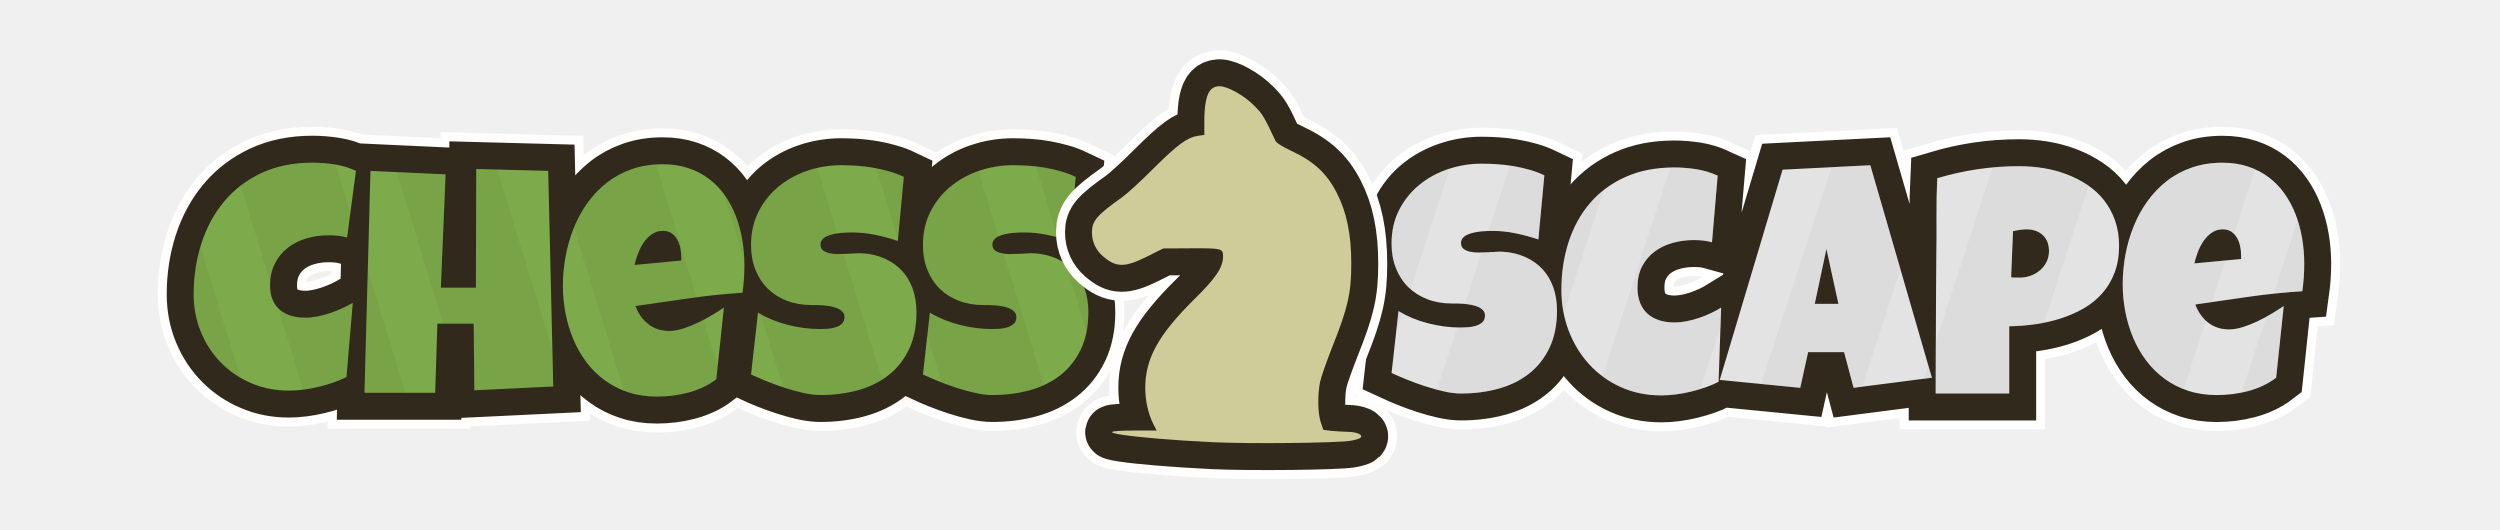
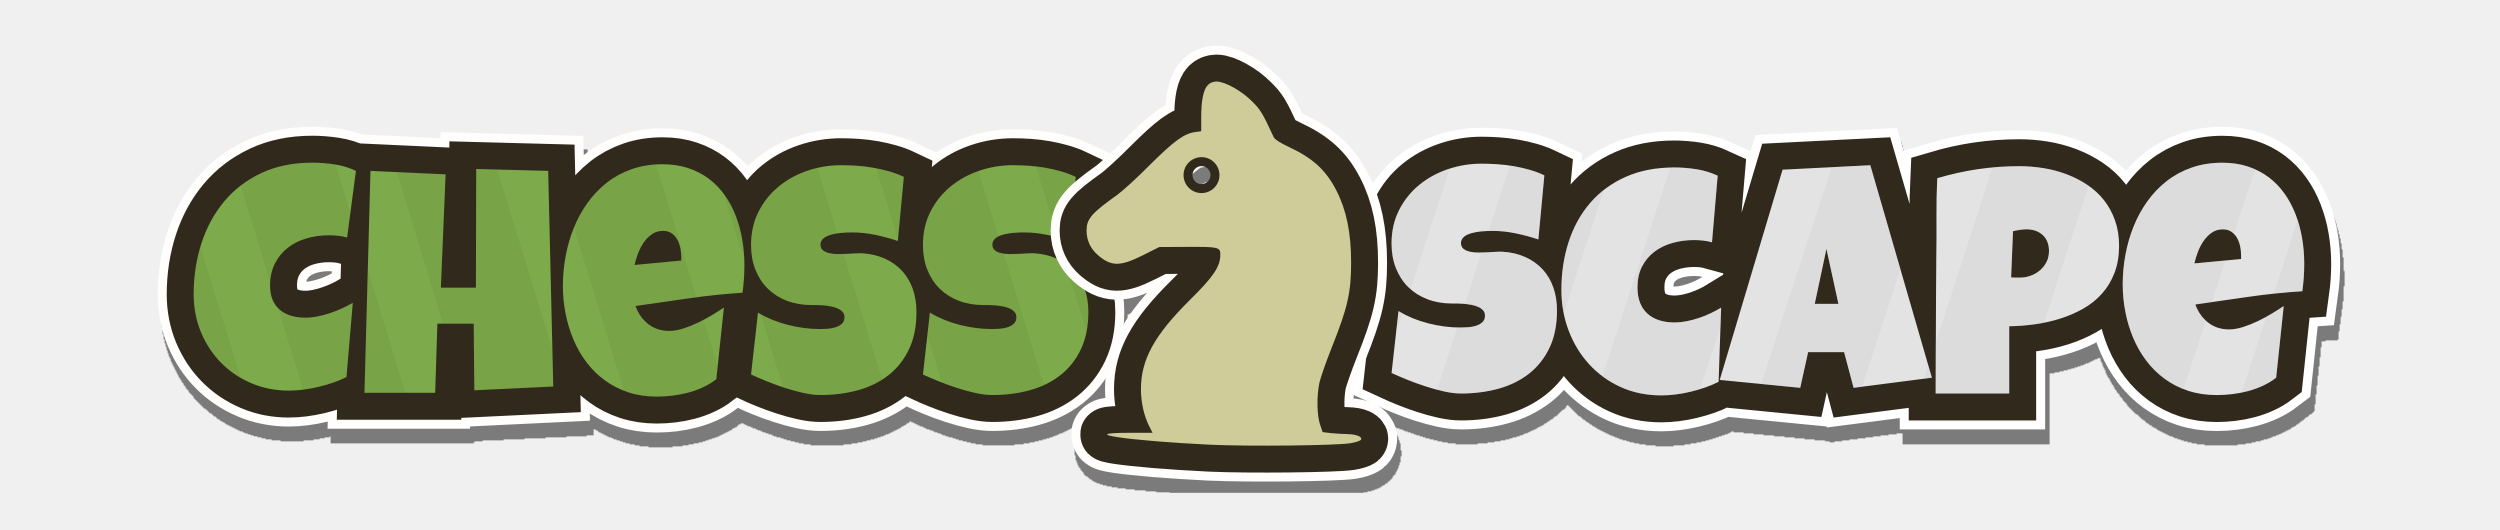
<svg xmlns="http://www.w3.org/2000/svg" xmlns:xlink="http://www.w3.org/1999/xlink" width="1392px" height="295px" viewBox="0 0 1392 295" version="1.1">
  <defs>
+     <filter filterUnits="userSpaceOnUse" color-interpolation-filters="sRGB" id="filter_1">
+       <feFlood flood-opacity="0" result="BackgroundImageFix" />
+       <feColorMatrix in="SourceAlpha" type="matrix" values="0 0 0 0 0 0 0 0 0 0 0 0 0 0 0 0 0 0 127 0" />
+       <feOffset dx="2" dy="8" />
+       <feGaussianBlur stdDeviation="0" />
+       <feColorMatrix type="matrix" values="0 0 0 0 0.024 0 0 0 0 0.02 0 0 0 0 0.02 0 0 0 0.498 0" />
+       <feBlend mode="normal" in2="BackgroundImageFix" result="effect0_dropShadow" />
+       <feBlend mode="normal" in="SourceGraphic" in2="effect0_dropShadow" result="shape" />
+     </filter>
    <path d="M0 0L1351.84 0L1351.84 254.402L0 254.402L0 0Z" id="path_1" />
    <path d="M498.164 83.144C498.164 91.172 496.772 98.101 493.989 103.931C491.206 109.761 487.397 114.565 482.563 118.345C477.729 122.124 472.075 124.907 465.601 126.694C459.126 128.481 452.168 129.375 444.727 129.375C441.855 129.375 438.706 128.994 435.278 128.232C431.851 127.471 428.379 126.519 424.863 125.376C421.348 124.233 417.964 123.003 414.712 121.685C411.46 120.366 408.574 119.121 406.055 117.949L409.922 83.496C414.902 86.484 420.425 88.755 426.489 90.308C432.554 91.86 438.516 92.637 444.375 92.637C445.488 92.637 446.836 92.593 448.418 92.505C450 92.417 451.509 92.153 452.944 91.714C454.38 91.274 455.596 90.615 456.592 89.736C457.588 88.857 458.086 87.598 458.086 85.957C458.086 84.844 457.734 83.892 457.031 83.101C456.328 82.31 455.42 81.665 454.307 81.167C453.193 80.669 451.934 80.288 450.527 80.024C449.121 79.761 447.744 79.57 446.396 79.453C445.049 79.336 443.789 79.277 442.617 79.277C441.445 79.277 440.508 79.277 439.805 79.277C434.766 79.277 430.181 78.486 426.05 76.904C421.919 75.322 418.374 73.081 415.415 70.181C412.456 67.28 410.156 63.765 408.516 59.634C406.875 55.503 406.055 50.918 406.055 45.879C406.055 38.965 407.446 32.769 410.229 27.29C413.013 21.811 416.733 17.153 421.392 13.315C426.05 9.478 431.396 6.533 437.432 4.482C443.467 2.432 449.707 1.406 456.152 1.406C459.023 1.406 461.982 1.509 465.029 1.714C468.076 1.919 471.108 2.285 474.126 2.812C477.144 3.34 480.088 4.014 482.959 4.834C485.83 5.654 488.555 6.68 491.133 7.91L487.793 43.594C483.809 42.246 479.634 41.118 475.269 40.21C470.903 39.302 466.641 38.848 462.48 38.848C461.719 38.848 460.737 38.862 459.536 38.892C458.335 38.921 457.075 39.009 455.757 39.155C454.438 39.302 453.105 39.522 451.758 39.815C450.41 40.107 449.209 40.503 448.154 41.001C447.1 41.499 446.25 42.158 445.605 42.978C444.961 43.799 444.668 44.766 444.727 45.879C444.785 47.168 445.269 48.164 446.177 48.867C447.085 49.57 448.257 50.083 449.692 50.405C451.128 50.728 452.71 50.889 454.438 50.889C456.167 50.889 457.881 50.845 459.58 50.757C461.279 50.669 462.861 50.581 464.326 50.493C465.791 50.405 466.992 50.391 467.93 50.449C472.617 50.742 476.836 51.738 480.586 53.438C484.336 55.137 487.515 57.393 490.122 60.205C492.729 63.018 494.722 66.372 496.099 70.269C497.476 74.165 498.164 78.457 498.164 83.144L498.164 83.144ZM402.451 83.144C402.451 91.172 401.06 98.101 398.276 103.931C395.493 109.761 391.685 114.565 386.851 118.345C382.017 122.124 376.362 124.907 369.888 126.694C363.413 128.481 356.455 129.375 349.014 129.375C346.143 129.375 342.993 128.994 339.565 128.232C336.138 127.471 332.666 126.519 329.15 125.376C325.635 124.233 322.251 123.003 318.999 121.685C315.747 120.366 312.861 119.121 310.342 117.949L314.209 83.496C319.189 86.484 324.712 88.755 330.776 90.308C336.841 91.86 342.803 92.637 348.662 92.637C349.775 92.637 351.123 92.593 352.705 92.505C354.287 92.417 355.796 92.153 357.231 91.714C358.667 91.274 359.883 90.615 360.879 89.736C361.875 88.857 362.373 87.598 362.373 85.957C362.373 84.844 362.021 83.892 361.318 83.101C360.615 82.31 359.707 81.665 358.594 81.167C357.48 80.669 356.221 80.288 354.814 80.024C353.408 79.761 352.031 79.57 350.684 79.453C349.336 79.336 348.076 79.277 346.904 79.277C345.732 79.277 344.795 79.277 344.092 79.277C339.053 79.277 334.468 78.486 330.337 76.904C326.206 75.322 322.661 73.081 319.702 70.181C316.743 67.28 314.443 63.765 312.803 59.634C311.162 55.503 310.342 50.918 310.342 45.879C310.342 38.965 311.733 32.769 314.517 27.29C317.3 21.811 321.021 17.153 325.679 13.315C330.337 9.478 335.684 6.533 341.719 4.482C347.754 2.432 353.994 1.406 360.439 1.406C363.311 1.406 366.27 1.509 369.316 1.714C372.363 1.919 375.396 2.285 378.413 2.812C381.431 3.34 384.375 4.014 387.246 4.834C390.117 5.654 392.842 6.68 395.42 7.91L392.08 43.594C388.096 42.246 383.921 41.118 379.556 40.21C375.19 39.302 370.928 38.848 366.768 38.848C366.006 38.848 365.024 38.862 363.823 38.892C362.622 38.921 361.362 39.009 360.044 39.155C358.726 39.302 357.393 39.522 356.045 39.815C354.697 40.107 353.496 40.503 352.441 41.001C351.387 41.499 350.537 42.158 349.893 42.978C349.248 43.799 348.955 44.766 349.014 45.879C349.072 47.168 349.556 48.164 350.464 48.867C351.372 49.57 352.544 50.083 353.979 50.405C355.415 50.728 356.997 50.889 358.726 50.889C360.454 50.889 362.168 50.845 363.867 50.757C365.566 50.669 367.148 50.581 368.613 50.493C370.078 50.405 371.279 50.391 372.217 50.449C376.904 50.742 381.123 51.738 384.873 53.438C388.623 55.137 391.802 57.393 394.409 60.205C397.017 63.018 399.009 66.372 400.386 70.269C401.763 74.165 402.451 78.457 402.451 83.144L402.451 83.144ZM306.65 57.129C306.65 62.227 306.299 67.324 305.596 72.422C295.576 73.066 285.615 74.106 275.713 75.542C265.811 76.978 255.908 78.398 246.006 79.805C247.529 84.023 249.917 87.393 253.169 89.912C256.421 92.432 260.303 93.691 264.814 93.691C267.158 93.691 269.722 93.252 272.505 92.373C275.288 91.494 278.057 90.395 280.811 89.077C283.564 87.759 286.201 86.338 288.721 84.814C291.24 83.291 293.408 81.914 295.225 80.684L291.006 120.586C288.721 122.344 286.245 123.838 283.579 125.068C280.913 126.299 278.145 127.295 275.273 128.057C272.402 128.818 269.502 129.375 266.572 129.727C263.643 130.078 260.771 130.254 257.959 130.254C252.158 130.254 246.855 129.463 242.051 127.881C237.246 126.299 232.896 124.087 228.999 121.245C225.103 118.403 221.689 115.049 218.76 111.182C215.83 107.314 213.398 103.096 211.465 98.525C209.531 93.955 208.066 89.121 207.07 84.023C206.074 78.926 205.576 73.769 205.576 68.555C205.576 63.105 206.074 57.656 207.07 52.207C208.066 46.758 209.575 41.514 211.597 36.475C213.618 31.436 216.167 26.763 219.243 22.456C222.319 18.149 225.908 14.385 230.01 11.162C234.111 7.939 238.755 5.42 243.94 3.604C249.126 1.787 254.854 0.879 261.123 0.879C266.338 0.879 271.099 1.597 275.405 3.032C279.712 4.468 283.55 6.46 286.919 9.009C290.288 11.558 293.218 14.59 295.708 18.105C298.198 21.621 300.249 25.474 301.86 29.663C303.472 33.852 304.673 38.276 305.464 42.935C306.255 47.593 306.65 52.324 306.65 57.129L306.65 57.129ZM271.494 52.559C271.494 50.918 271.318 49.233 270.967 47.505C270.615 45.776 270.044 44.209 269.253 42.803C268.462 41.397 267.422 40.239 266.133 39.331C264.844 38.423 263.232 37.969 261.299 37.969C258.955 37.969 256.89 38.599 255.103 39.858C253.315 41.118 251.777 42.7 250.488 44.605C249.199 46.509 248.145 48.574 247.324 50.801C246.504 53.027 245.889 55.078 245.479 56.953L271.494 54.492L271.494 52.559ZM200.215 124.629L156.27 126.738L155.918 89.648L135.703 89.648L134.473 128.145L95.098 128.145L98.438 4.57L140.273 6.504L137.637 69.609L157.148 69.609L157.324 3.516L197.402 4.57L200.215 124.629ZM90.352 4.57L85.43 41.66C83.731 41.191 82.031 40.869 80.332 40.693C78.633 40.518 76.934 40.43 75.234 40.43C70.898 40.43 66.768 41.001 62.842 42.144C58.916 43.286 55.444 45.029 52.427 47.373C49.409 49.717 47.007 52.647 45.22 56.162C43.433 59.678 42.539 63.809 42.539 68.555C42.539 71.602 43.023 74.238 43.989 76.465C44.956 78.691 46.318 80.537 48.076 82.002C49.834 83.467 51.914 84.551 54.316 85.254C56.719 85.957 59.355 86.309 62.227 86.309C64.394 86.309 66.65 86.074 68.994 85.606C71.338 85.137 73.652 84.522 75.938 83.76C78.223 82.998 80.449 82.119 82.617 81.123C84.785 80.127 86.777 79.102 88.594 78.047L85.078 119.355C82.793 120.527 80.317 121.567 77.651 122.476C74.985 123.384 72.246 124.175 69.434 124.849C66.621 125.522 63.809 126.035 60.996 126.387C58.184 126.738 55.488 126.914 52.91 126.914C45.469 126.914 38.525 125.537 32.08 122.783C25.635 120.029 20.039 116.25 15.293 111.445C10.547 106.641 6.812 100.972 4.087 94.439C1.362 87.905 0 80.859 0 73.301C0 63.281 1.436 53.833 4.307 44.956C7.178 36.079 11.396 28.301 16.963 21.621C22.529 14.941 29.429 9.668 37.661 5.801C45.894 1.934 55.371 0 66.094 0C70.137 0 74.282 0.322 78.53 0.967C82.778 1.611 86.719 2.812 90.352 4.57L90.352 4.57Z" id="path_2" />
    <path d="M508.184 56.25C508.184 61.348 507.832 66.445 507.129 71.543C497.109 72.188 487.148 73.228 477.246 74.663C467.344 76.099 457.441 77.519 447.539 78.926C449.063 83.144 451.45 86.514 454.702 89.033C457.954 91.553 461.836 92.812 466.348 92.812C468.691 92.812 471.255 92.373 474.038 91.494C476.821 90.615 479.59 89.517 482.344 88.198C485.098 86.88 487.734 85.459 490.254 83.936C492.773 82.412 494.941 81.035 496.758 79.805L492.539 119.707C490.254 121.465 487.778 122.959 485.112 124.189C482.446 125.42 479.678 126.416 476.807 127.178C473.936 127.939 471.035 128.496 468.105 128.848C465.176 129.199 462.305 129.375 459.492 129.375C453.691 129.375 448.389 128.584 443.584 127.002C438.779 125.42 434.429 123.208 430.532 120.366C426.636 117.524 423.223 114.17 420.293 110.303C417.363 106.436 414.932 102.217 412.998 97.647C411.064 93.076 409.6 88.242 408.604 83.144C407.607 78.047 407.109 72.891 407.109 67.676C407.109 62.227 407.607 56.777 408.604 51.328C409.6 45.879 411.108 40.635 413.13 35.596C415.151 30.557 417.7 25.884 420.776 21.577C423.853 17.27 427.441 13.506 431.543 10.283C435.645 7.061 440.288 4.541 445.474 2.725C450.659 0.908 456.387 0 462.656 0C467.871 0 472.632 0.718 476.938 2.153C481.245 3.589 485.083 5.581 488.452 8.13C491.821 10.679 494.751 13.711 497.241 17.227C499.731 20.742 501.782 24.595 503.394 28.784C505.005 32.974 506.206 37.398 506.997 42.056C507.788 46.714 508.184 51.445 508.184 56.25L508.184 56.25ZM473.027 51.68C473.027 50.039 472.852 48.355 472.5 46.626C472.148 44.898 471.577 43.33 470.786 41.924C469.995 40.518 468.955 39.36 467.666 38.452C466.377 37.544 464.766 37.09 462.832 37.09C460.488 37.09 458.423 37.72 456.636 38.98C454.849 40.239 453.311 41.821 452.021 43.726C450.732 45.63 449.678 47.695 448.857 49.922C448.037 52.148 447.422 54.199 447.012 56.074L473.027 53.613L473.027 51.68ZM405.088 46.23C405.088 51.914 404.238 56.953 402.539 61.348C400.84 65.742 398.511 69.595 395.552 72.905C392.593 76.216 389.121 78.999 385.137 81.255C381.152 83.511 376.89 85.356 372.349 86.792C367.808 88.228 363.105 89.282 358.242 89.956C353.379 90.63 348.604 90.996 343.916 91.055L343.916 128.496L302.959 128.496C302.959 121.816 302.974 115.313 303.003 108.984C303.032 102.656 303.062 96.372 303.091 90.132C303.12 83.892 303.149 77.607 303.179 71.279C303.208 64.951 303.252 58.418 303.311 51.68C303.428 44.531 303.457 37.383 303.398 30.234C303.34 23.086 303.486 15.879 303.838 8.613C311.338 6.387 318.838 4.717 326.338 3.604C333.838 2.49 341.572 1.934 349.541 1.934C354.053 1.934 358.564 2.3 363.076 3.032C367.588 3.765 371.909 4.922 376.04 6.504C380.171 8.086 384.009 10.063 387.554 12.437C391.099 14.81 394.16 17.637 396.738 20.918C399.316 24.199 401.353 27.949 402.847 32.168C404.341 36.387 405.088 41.074 405.088 46.23L405.088 46.23ZM366.064 49.219C366.064 45.41 364.907 42.437 362.593 40.298C360.278 38.159 357.275 37.09 353.584 37.09C352.354 37.09 351.079 37.192 349.761 37.398C348.442 37.602 347.197 37.852 346.025 38.145L344.971 63.809C345.791 63.926 346.582 63.984 347.344 63.984C348.105 63.984 348.896 63.984 349.717 63.984C351.826 63.984 353.862 63.633 355.825 62.93C357.788 62.227 359.531 61.216 361.055 59.898C362.578 58.579 363.794 57.026 364.702 55.239C365.61 53.452 366.064 51.445 366.064 49.219L366.064 49.219ZM300.85 119.707L257.256 125.332L251.982 105.469L231.943 105.469L227.549 125.332L182.725 120.938L217.705 3.867L266.572 1.406L300.85 119.707ZM248.818 78.574L242.139 47.988L235.635 78.574L248.818 78.574ZM181.582 7.207L178.418 44.297C176.719 43.828 175.049 43.506 173.408 43.33C171.768 43.154 170.098 43.066 168.398 43.066C164.238 43.066 160.269 43.594 156.489 44.648C152.71 45.703 149.37 47.315 146.47 49.482C143.569 51.65 141.255 54.39 139.526 57.7C137.798 61.011 136.934 64.922 136.934 69.434C136.934 72.715 137.417 75.571 138.384 78.003C139.351 80.435 140.728 82.456 142.515 84.067C144.302 85.679 146.47 86.894 149.019 87.715C151.567 88.535 154.395 88.945 157.5 88.945C159.668 88.945 161.895 88.726 164.18 88.286C166.465 87.847 168.75 87.246 171.035 86.484C173.32 85.723 175.518 84.844 177.627 83.848C179.736 82.852 181.699 81.797 183.516 80.684L182.109 121.992C179.824 123.164 177.363 124.204 174.727 125.112C172.09 126.021 169.38 126.812 166.597 127.485C163.813 128.159 161.03 128.672 158.247 129.023C155.464 129.375 152.813 129.551 150.293 129.551C141.973 129.551 134.399 127.998 127.573 124.893C120.747 121.787 114.888 117.554 109.995 112.192C105.103 106.831 101.309 100.605 98.613 93.516C95.918 86.426 94.57 78.867 94.57 70.84C94.57 61.23 95.933 52.266 98.657 43.945C101.382 35.625 105.396 28.403 110.698 22.28C116.001 16.157 122.563 11.353 130.386 7.866C138.208 4.38 147.188 2.637 157.324 2.637C161.367 2.637 165.469 2.959 169.629 3.604C173.789 4.248 177.773 5.449 181.582 7.207L181.582 7.207ZM92.109 82.266C92.109 90.293 90.718 97.222 87.935 103.052C85.151 108.882 81.343 113.687 76.509 117.466C71.675 121.245 66.02 124.028 59.546 125.815C53.071 127.603 46.113 128.496 38.672 128.496C35.801 128.496 32.651 128.115 29.224 127.354C25.796 126.592 22.324 125.64 18.809 124.497C15.293 123.354 11.909 122.124 8.657 120.806C5.405 119.487 2.52 118.242 0 117.07L3.867 82.617C8.848 85.606 14.37 87.876 20.435 89.429C26.499 90.981 32.461 91.758 38.32 91.758C39.434 91.758 40.781 91.714 42.363 91.626C43.945 91.538 45.454 91.274 46.89 90.835C48.325 90.395 49.541 89.736 50.537 88.857C51.533 87.978 52.031 86.719 52.031 85.078C52.031 83.965 51.68 83.013 50.977 82.222C50.273 81.431 49.365 80.786 48.252 80.288C47.139 79.79 45.879 79.409 44.473 79.145C43.066 78.882 41.69 78.691 40.342 78.574C38.994 78.457 37.734 78.398 36.562 78.398C35.391 78.398 34.453 78.398 33.75 78.398C28.711 78.398 24.126 77.607 19.995 76.025C15.864 74.443 12.319 72.202 9.36 69.302C6.401 66.401 4.102 62.886 2.461 58.755C0.82 54.624 2.38419e-07 50.039 0 45C0 38.086 1.392 31.89 4.175 26.411C6.958 20.933 10.679 16.274 15.337 12.437C19.995 8.599 25.342 5.654 31.377 3.604C37.412 1.553 43.652 0.527 50.098 0.527C52.969 0.527 55.928 0.63 58.975 0.835C62.022 1.04 65.054 1.406 68.071 1.934C71.089 2.461 74.033 3.135 76.904 3.955C79.775 4.775 82.5 5.801 85.078 7.031L81.738 42.715C77.754 41.367 73.579 40.239 69.214 39.331C64.849 38.423 60.586 37.969 56.426 37.969C55.664 37.969 54.683 37.983 53.481 38.013C52.28 38.042 51.02 38.13 49.702 38.276C48.384 38.423 47.051 38.643 45.703 38.935C44.355 39.228 43.154 39.624 42.1 40.122C41.045 40.62 40.195 41.279 39.551 42.1C38.906 42.92 38.613 43.887 38.672 45C38.73 46.289 39.214 47.285 40.122 47.988C41.03 48.691 42.202 49.204 43.638 49.526C45.073 49.849 46.655 50.01 48.384 50.01C50.112 50.01 51.826 49.966 53.525 49.878C55.225 49.79 56.807 49.702 58.272 49.614C59.736 49.526 60.938 49.512 61.875 49.57C66.562 49.863 70.781 50.859 74.531 52.559C78.281 54.258 81.46 56.514 84.067 59.326C86.675 62.139 88.667 65.493 90.044 69.39C91.421 73.286 92.109 77.578 92.109 82.266L92.109 82.266Z" id="path_3" />
-     <path d="M66.262 1.845C63.775 4.332 62.572 10.268 62.572 19.574L62.572 27.115L59.123 27.596C53.106 28.478 47.651 32.489 34.495 45.565C27.596 52.544 19.654 59.764 16.846 61.77C2.647 71.878 0 75.006 0 81.344C0 86.558 2.086 91.131 6.017 94.58C13.397 100.998 18.13 101.078 30.564 94.901L39.709 90.329L55.272 90.248C72.199 90.168 73.001 90.409 73.001 94.58C73.001 100.918 69.23 106.613 56.475 119.128C37.062 138.381 29.682 151.697 29.682 167.902C29.682 175.042 31.286 182.261 34.094 187.957L36.019 191.727L23.665 191.727C-6.658 191.727 22.542 196.059 67.466 198.225C88.323 199.188 135.573 198.707 143.916 197.423C146.483 197.022 149.05 196.22 149.531 195.738C151.136 194.134 147.686 192.53 142.472 192.449C139.744 192.369 135.653 192.129 133.247 191.888L128.834 191.326L127.471 187.315C125.706 182.342 125.545 171.833 127.07 164.452C127.711 161.564 130.76 152.901 133.808 145.199C142.472 123.54 144.397 115.197 144.397 98.832C144.397 82.467 141.83 70.033 136.215 59.203C130.519 48.213 123.46 41.795 110.384 35.698C105.49 33.372 102.763 31.607 102.121 30.323C95.944 17.007 94.901 15.322 90.248 10.75C84.633 5.054 75.488 0 70.995 0C69.07 0 67.466 0.642 66.262 1.845L66.262 1.845Z" transform="translate(500.164 0)" id="path_4" />
+     <path d="M63.831 19.968C63.831 10.475 65.059 4.419 67.596 1.882C68.823 0.655 70.46 1.19209e-07 72.424 1.19209e-07C77.007 1.19209e-07 86.336 5.156 92.065 10.966C96.811 15.63 97.875 17.349 104.176 30.934C104.831 32.243 107.613 34.044 112.605 36.417C125.945 42.636 133.146 49.183 138.956 60.395C144.685 71.442 147.304 84.127 147.304 100.821C147.304 117.516 145.34 126.026 136.501 148.122C133.392 155.978 130.282 164.816 129.627 167.762C128.072 175.291 128.236 186.012 130.036 191.085L131.428 195.177L135.928 195.75C138.384 195.996 142.557 196.241 145.34 196.323C150.659 196.405 154.178 198.041 152.541 199.678C152.05 200.169 149.431 200.988 146.813 201.397C138.302 202.706 90.101 203.197 68.823 202.215C22.996 200.006 -6.792 195.586 24.141 195.586L36.744 195.586L34.78 191.74C31.916 185.93 30.279 178.565 30.279 171.281C30.279 154.751 37.808 141.166 57.612 121.525C70.624 108.759 74.47 102.949 74.47 96.484C74.47 92.228 73.652 91.983 56.385 92.065L40.508 92.147L31.179 96.811C18.495 103.113 13.666 103.031 6.138 96.484C2.128 92.965 0 88.3 0 82.981C0 76.516 2.701 73.324 17.185 63.013C20.05 60.967 28.151 53.602 35.189 46.483C48.61 33.143 54.175 29.052 60.313 28.151L63.831 27.66L63.831 19.968L63.831 19.968ZM64 42.1C58.477 42.1 54 46.577 54 52.1C54 57.623 58.477 62.1 64 62.1C69.523 62.1 74 57.623 74 52.1C74 46.577 69.523 42.1 64 42.1L64 42.1Z" transform="translate(497.164 0)" id="path_4" />
    <clipPath id="mask_1">
      <use xlink:href="#path_1" />
    </clipPath>
    <clipPath id="mask_2">
      <use xlink:href="#path_2" />
    </clipPath>
    <clipPath id="mask_3">
      <use xlink:href="#path_3" />
    </clipPath>
+     <clipPath id="mask_4">
+       <use xlink:href="#path_4" />
+     </clipPath>
  </defs>
  <g id="image" transform="translate(20 20)">
    <path d="M0 0L1351.84 0L1351.84 254.402L0 254.402L0 0Z" id="Background" fill="none" fill-rule="evenodd" stroke="none" />
    <g clip-path="url(#mask_1)">
-       <g id="banner" transform="translate(87.83597 28.00244)">
-         <g id="chess" transform="translate(0 42.57185)">
-           <g id="text">
-             <use xlink:href="#path_2" fill="none" stroke="#FFFEFD" stroke-width="40" />
-             <use xlink:href="#path_2" fill="none" stroke="#32291D" stroke-width="30" />
-             <use stroke="none" fill="#7DAA4A" xlink:href="#path_2" />
+       <g filter="url(#filter_1)">
+         <g id="banner" transform="translate(87.83597 25.40245)">
+           <g id="chess" transform="translate(0 45.17184)">
+             <g id="text">
+               <use xlink:href="#path_2" fill="none" stroke="#FFFEFD" stroke-width="40" />
+               <use xlink:href="#path_2" fill="none" stroke="#32291D" stroke-width="30" />
+               <use stroke="none" fill="#7DAA4A" xlink:href="#path_2" />
+             </g>
+             <g clip-path="url(#mask_2)">
+               <path d="M0 0L0 259.42L53.973 259.42L53.973 0L0 0L0 0ZM85.313 0L85.313 259.42L139.286 259.42L139.286 0L85.313 0L85.313 0ZM255.938 3.05176e-05L255.938 259.42L309.911 259.42L309.911 3.05176e-05L255.938 3.05176e-05L255.938 3.05176e-05ZM341.25 7.62939e-05L341.25 259.42L395.224 259.42L395.224 7.62939e-05L341.25 7.62939e-05L341.25 7.62939e-05ZM511.875 3.8147e-05L511.875 259.42L565.848 259.42L565.848 3.8147e-05L511.875 3.8147e-05L511.875 3.8147e-05ZM170.626 0.58L170.626 260L224.599 260L224.599 0.58L170.626 0.58L170.626 0.58ZM426.563 0.58L426.563 260L480.536 260L480.536 0.58L426.563 0.58L426.563 0.58Z" transform="matrix(0.9563048 -0.2923717 0.2923717 0.9563048 -59.66888 23.77564)" id="overlay" fill="#253D0A" fill-opacity="0.047" fill-rule="evenodd" stroke="none" />
+             </g>
          </g>
-           <g clip-path="url(#mask_2)">
-             <path d="M0 0L-3.24979e-06 259.419L53.973 259.419L53.973 6.76131e-07L0 0L0 0ZM85.313 0L85.313 259.419L139.286 259.419L139.286 6.76131e-07L85.313 0L85.313 0ZM255.938 3.05176e-05L255.938 259.419L309.911 259.419L309.911 3.11937e-05L255.938 3.05176e-05L255.938 3.05176e-05ZM341.25 7.62939e-05L341.25 259.419L395.223 259.419L395.223 7.69701e-05L341.25 7.62939e-05L341.25 7.62939e-05ZM511.875 3.8147e-05L511.875 259.419L565.848 259.419L565.848 3.88231e-05L511.875 3.8147e-05L511.875 3.8147e-05ZM170.626 0.58L170.626 260L224.599 260L224.599 0.58L170.626 0.58L170.626 0.58ZM426.563 0.58L426.563 260L480.536 260L480.536 0.58L426.563 0.58L426.563 0.58Z" transform="matrix(0.9563048 -0.2923715 0.2923715 0.9563048 -59.66885 23.77557)" id="overlay" fill="#253D0A" fill-opacity="0.047" fill-rule="evenodd" stroke="none" />
+           <g id="scape" transform="translate(666.9805 45.20001)">
+             <g id="text">
+               <use xlink:href="#path_3" fill="none" stroke="#FFFFFF" stroke-width="40" />
+               <use xlink:href="#path_3" fill="none" stroke="#32291D" stroke-width="30" />
+               <use stroke="none" fill="#E3E3E3" xlink:href="#path_3" />
+             </g>
+             <g clip-path="url(#mask_3)">
+               <path d="M0 0L0 259.42L53.973 259.42L53.973 0L0 0L0 0ZM85.313 0L85.313 259.42L139.286 259.42L139.286 0L85.313 0L85.313 0ZM255.938 0L255.938 259.42L309.911 259.42L309.911 0L255.938 0L255.938 0ZM341.25 4.57764e-05L341.25 259.42L395.223 259.42L395.223 4.57764e-05L341.25 4.57764e-05L341.25 4.57764e-05ZM511.875 0L511.875 259.42L565.848 259.42L565.848 0L511.875 0L511.875 0ZM170.625 0.581L170.625 260L224.599 260L224.599 0.581L170.625 0.581L170.625 0.581ZM426.562 0.58L426.562 260L480.535 260L480.535 0.58L426.562 0.58L426.562 0.58Z" transform="matrix(0.9510565 0.309017 -0.309017 0.9510565 24.50942 -147.1558)" id="overlay" fill="#C6C6C6" fill-opacity="0.247" fill-rule="evenodd" stroke="none" />
+             </g>
          </g>
-         </g>
-         <g id="scape" transform="translate(666.9805 42.60002)">
-           <g id="text">
-             <use xlink:href="#path_3" fill="none" stroke="#FFFFFF" stroke-width="40" />
-             <use xlink:href="#path_3" fill="none" stroke="#32291D" stroke-width="30" />
-             <use stroke="none" fill="#E3E3E3" xlink:href="#path_3" />
+           <g id="Mask">
+             <use xlink:href="#path_4" fill="none" stroke="#FFFEFD" stroke-width="40" />
+             <use xlink:href="#path_4" fill="none" stroke="#32291D" stroke-width="30" />
+             <use stroke="none" fill="#CFCC99" xlink:href="#path_4" fill-rule="evenodd" />
          </g>
-           <g clip-path="url(#mask_3)">
-             <path d="M0 0L0 259.419L53.973 259.419L53.973 0L0 0L0 0ZM85.313 0L85.313 259.419L139.286 259.419L139.286 6.29621e-05L85.313 0L85.313 0ZM255.938 0L255.938 259.419L309.911 259.419L309.911 0L255.938 0L255.938 0ZM341.25 4.57764e-05L341.25 259.419L395.223 259.419L395.223 -3.79507e-06L341.25 4.57764e-05L341.25 4.57764e-05ZM511.875 0L511.875 259.419L565.848 259.419L565.848 0L511.875 0L511.875 0ZM170.625 0.581L170.626 260L224.599 260L224.598 0.581L170.625 0.581L170.625 0.581ZM426.562 0.58L426.562 259.999L480.535 259.999L480.535 0.58L426.562 0.58L426.562 0.58Z" transform="matrix(0.9510566 0.3090168 -0.3090168 0.9510566 24.50938 -147.1558)" id="overlay" fill="#C6C6C6" fill-opacity="0.247" fill-rule="evenodd" stroke="none" />
-           </g>
-         </g>
-         <g id="Shape-path">
-           <use xlink:href="#path_4" fill="none" stroke="#FFFEFD" stroke-width="40" />
-           <use xlink:href="#path_4" fill="none" stroke="#32291D" stroke-width="30" />
-           <use stroke="none" fill="#CFCC99" xlink:href="#path_4" fill-rule="evenodd" />
        </g>
      </g>
    </g>
  </g>
</svg>
